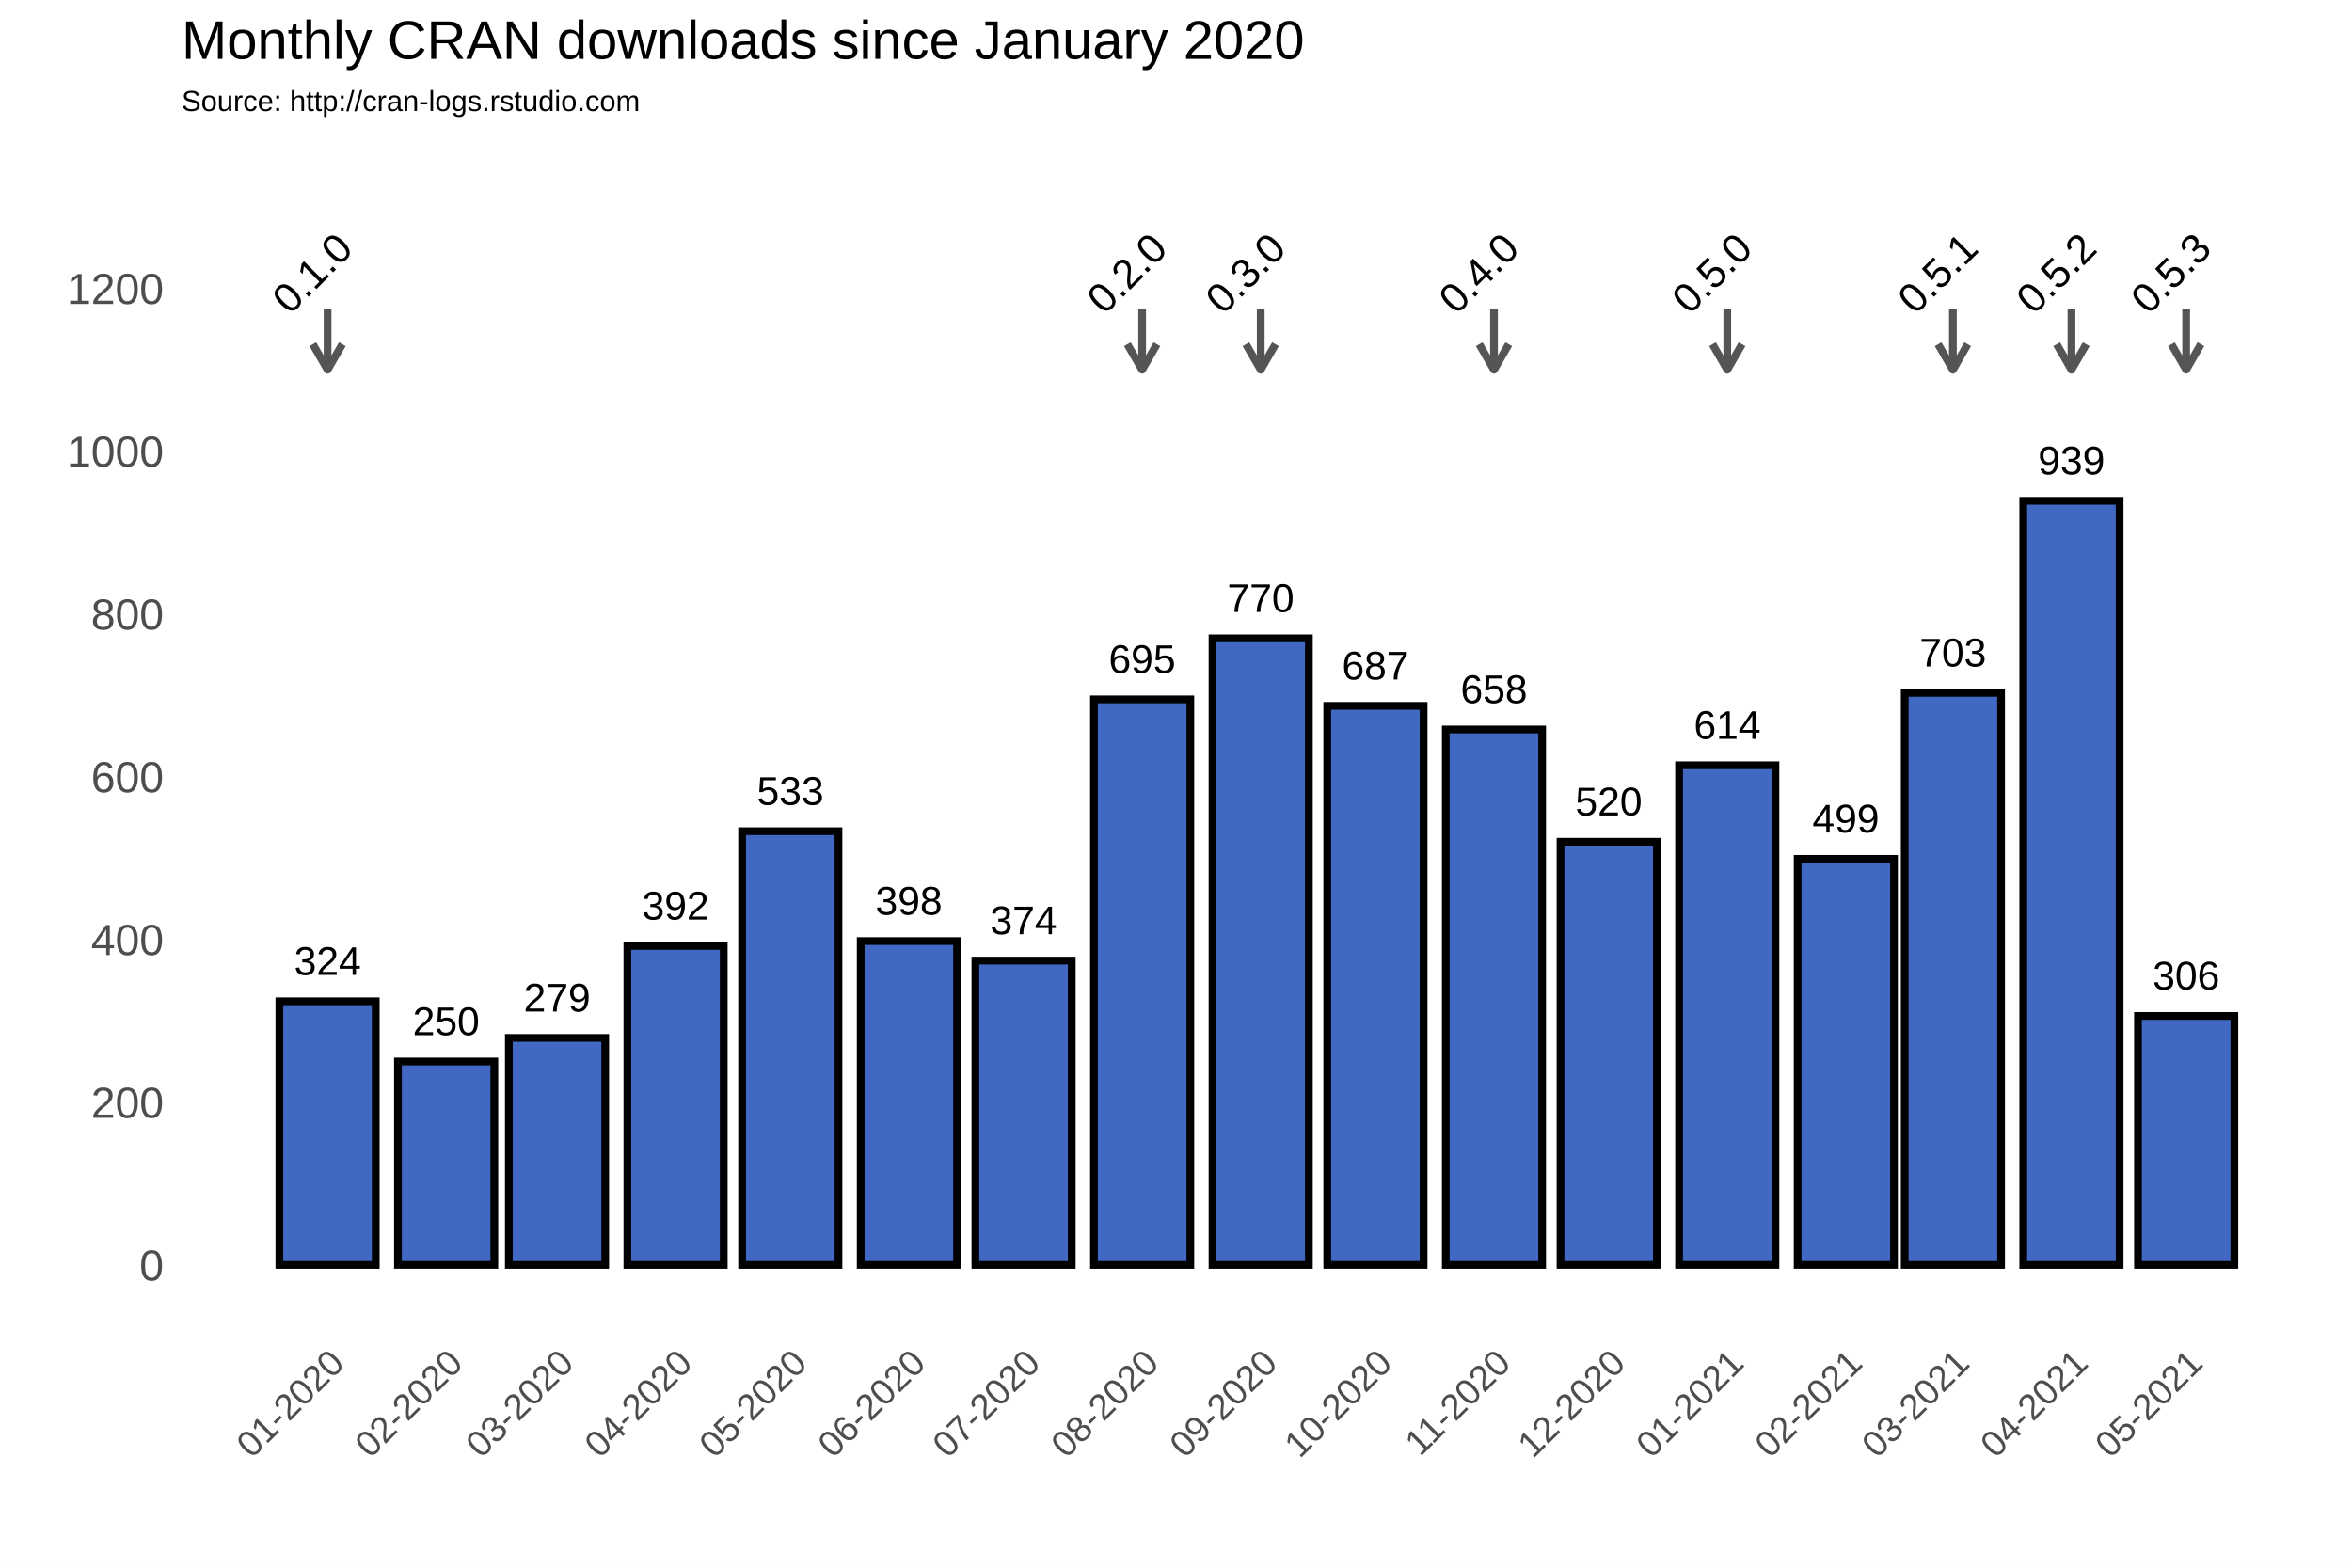
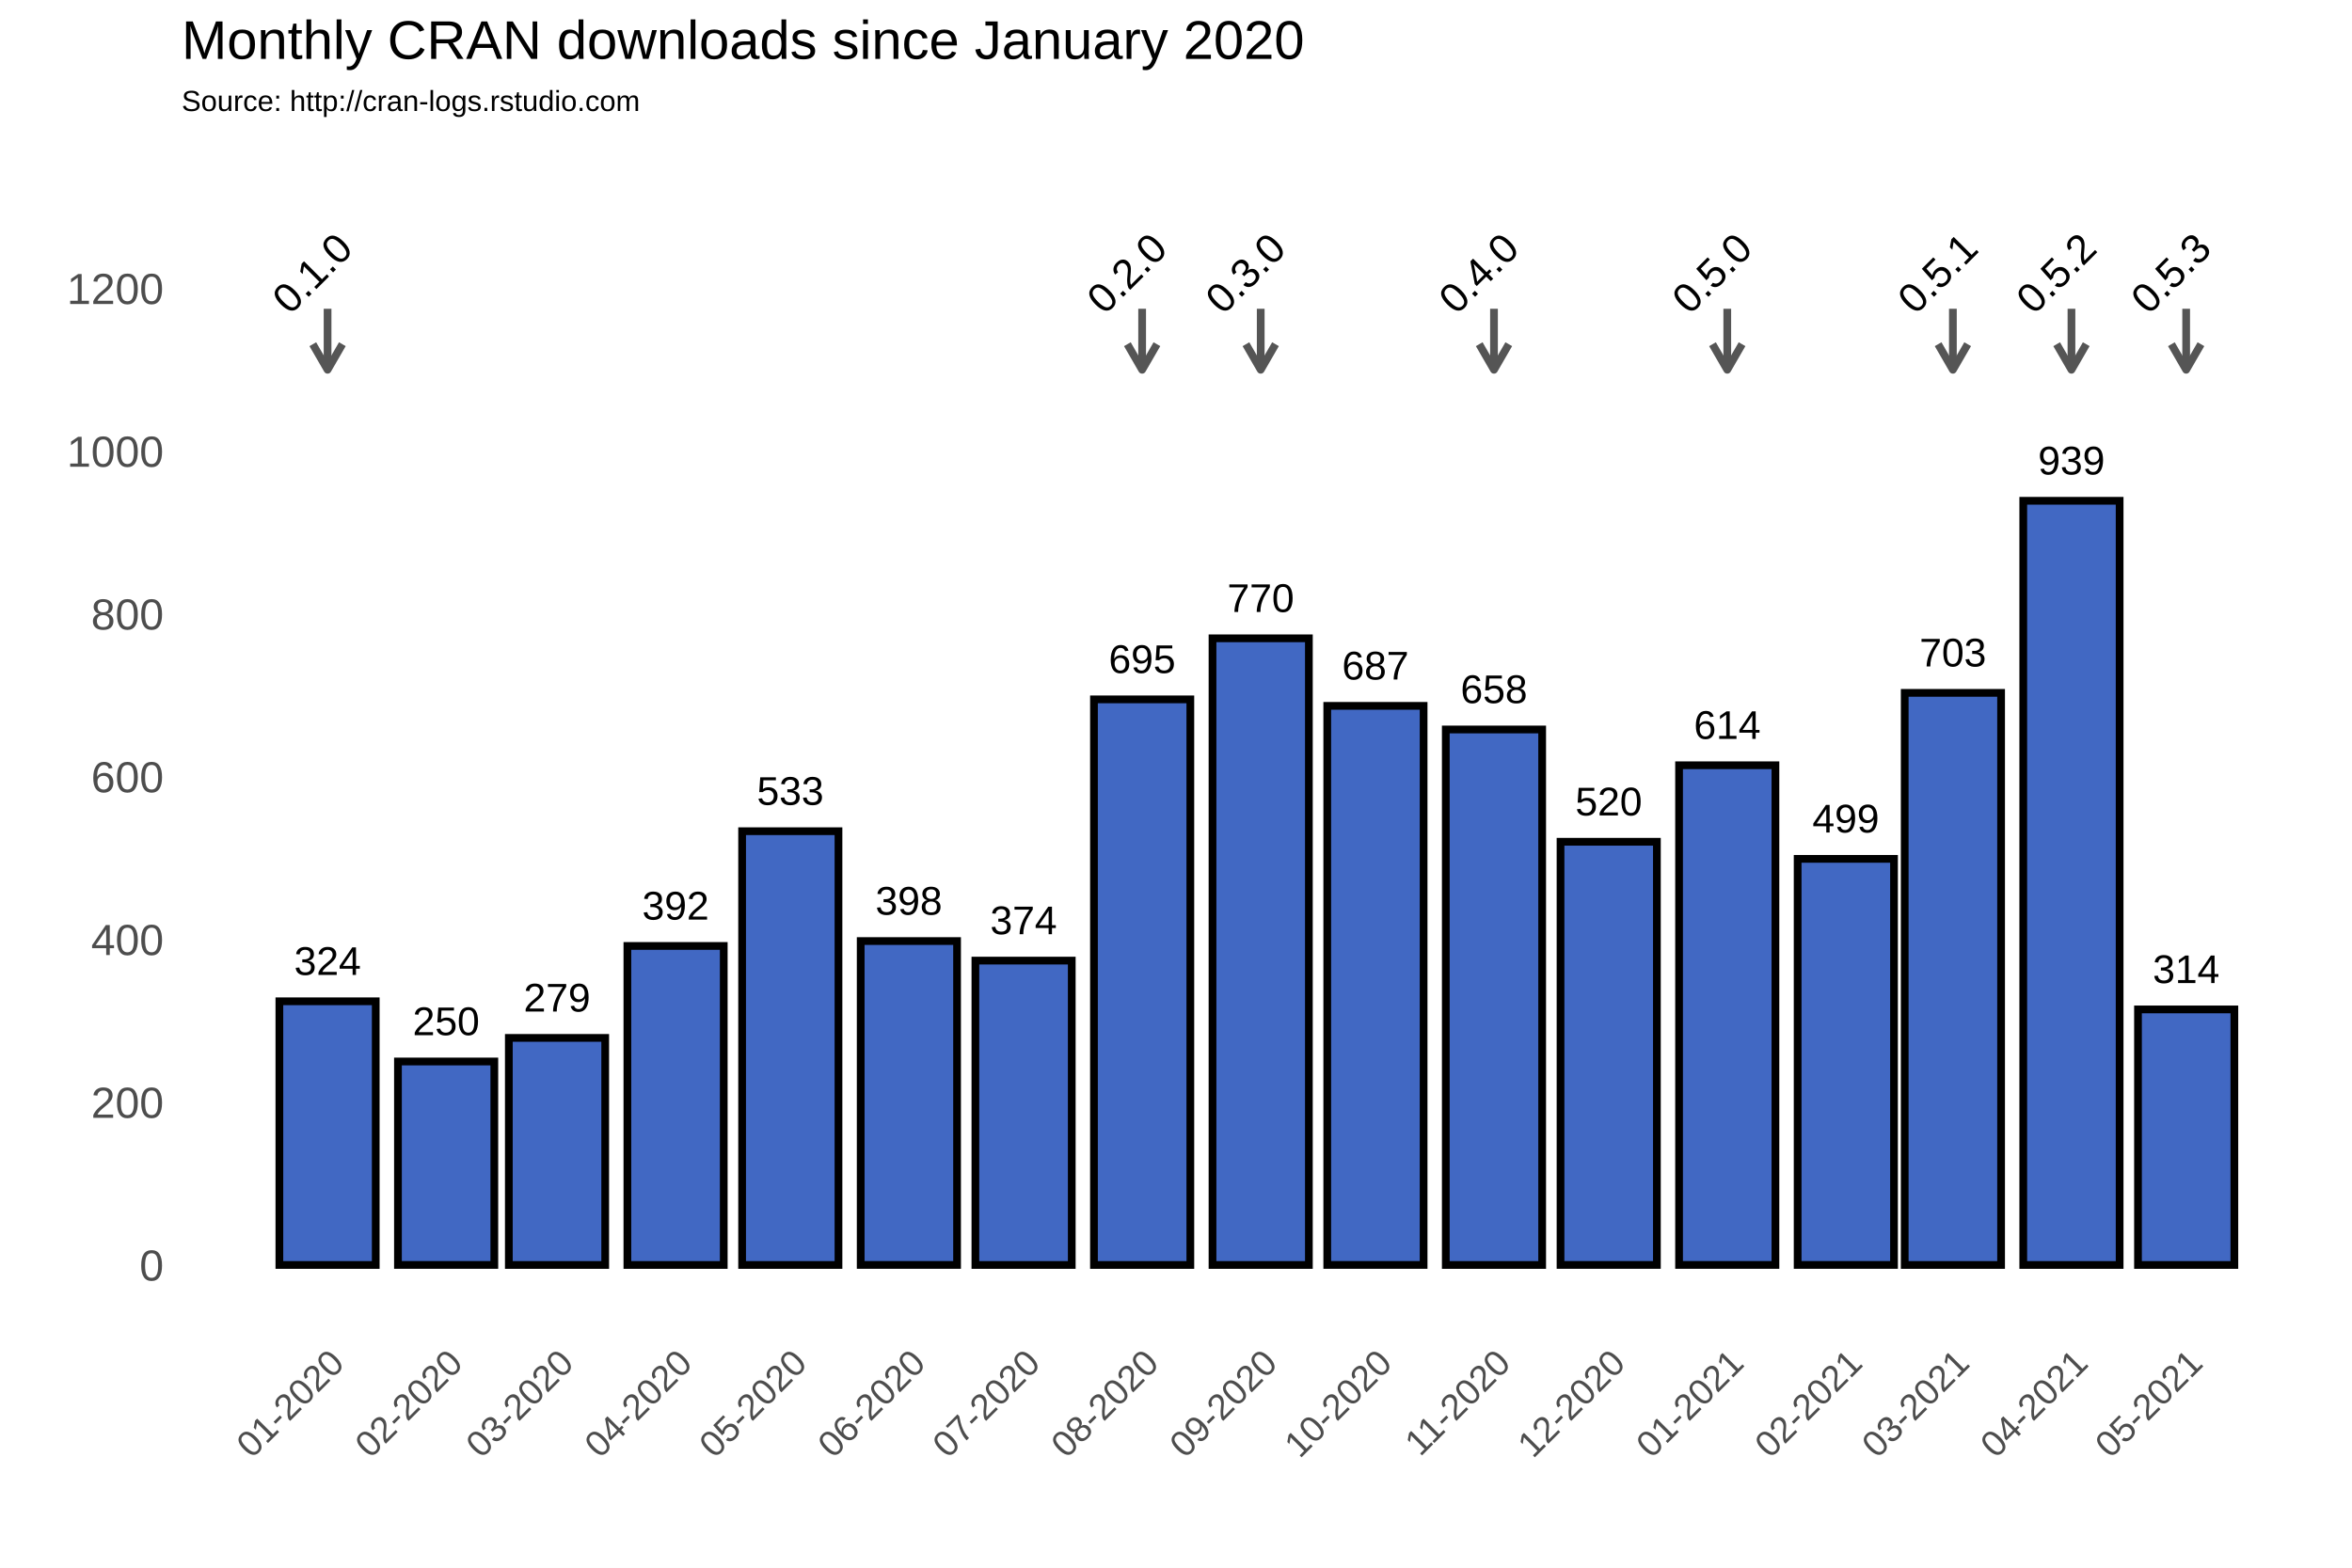
<svg xmlns="http://www.w3.org/2000/svg" class="svglite" width="648.00pt" height="432.00pt" viewBox="0 0 648.00 432.00">
  <defs>
    <style type="text/css">
    .svglite line, .svglite polyline, .svglite polygon, .svglite path, .svglite rect, .svglite circle {
      fill: none;
      stroke: #000000;
      stroke-linecap: round;
      stroke-linejoin: round;
      stroke-miterlimit: 10.00;
    }
  </style>
  </defs>
  <rect width="100%" height="100%" style="stroke: none; fill: #FFFFFF;" />
  <defs>
    <clipPath id="cpMC4wMHw2NDguMDB8MC4wMHw0MzIuMDA=">
      <rect x="0.00" y="0.00" width="648.00" height="432.00" />
    </clipPath>
  </defs>
  <g clip-path="url(#cpMC4wMHw2NDguMDB8MC4wMHw0MzIuMDA=)">
    <rect x="0.00" y="0.00" width="648.00" height="432.00" style="stroke-width: 1.07; stroke: #FFFFFF; fill: #FFFFFF;" />
  </g>
  <defs>
    <clipPath id="cpNTAuMDR8NjQyLjUyfDM3Ljc2fDM2My4zOA==">
      <rect x="50.04" y="37.76" width="592.48" height="325.62" />
    </clipPath>
  </defs>
  <g clip-path="url(#cpNTAuMDR8NjQyLjUyfDM3Ljc2fDM2My4zOA==)">
    <rect x="50.04" y="37.76" width="592.48" height="325.62" style="stroke-width: 1.07; stroke: none;" />
    <polyline points="50.04,326.15 642.52,326.15 " style="stroke-width: 0.53; stroke: #FFFFFF; stroke-linecap: butt;" />
    <polyline points="50.04,281.30 642.52,281.30 " style="stroke-width: 0.53; stroke: #FFFFFF; stroke-linecap: butt;" />
    <polyline points="50.04,236.45 642.52,236.45 " style="stroke-width: 0.53; stroke: #FFFFFF; stroke-linecap: butt;" />
    <polyline points="50.04,191.60 642.52,191.60 " style="stroke-width: 0.53; stroke: #FFFFFF; stroke-linecap: butt;" />
    <polyline points="50.04,146.75 642.52,146.75 " style="stroke-width: 0.53; stroke: #FFFFFF; stroke-linecap: butt;" />
    <polyline points="50.04,101.90 642.52,101.90 " style="stroke-width: 0.53; stroke: #FFFFFF; stroke-linecap: butt;" />
    <polyline points="50.04,57.04 642.52,57.04 " style="stroke-width: 0.53; stroke: #FFFFFF; stroke-linecap: butt;" />
    <polyline points="57.59,363.38 57.59,37.76 " style="stroke-width: 0.53; stroke: #FFFFFF; stroke-linecap: butt;" />
    <polyline points="73.92,363.38 73.92,37.76 " style="stroke-width: 0.53; stroke: #FFFFFF; stroke-linecap: butt;" />
    <polyline points="106.58,363.38 106.58,37.76 " style="stroke-width: 0.53; stroke: #FFFFFF; stroke-linecap: butt;" />
    <polyline points="138.19,363.38 138.19,37.76 " style="stroke-width: 0.53; stroke: #FFFFFF; stroke-linecap: butt;" />
    <polyline points="169.80,363.38 169.80,37.76 " style="stroke-width: 0.53; stroke: #FFFFFF; stroke-linecap: butt;" />
    <polyline points="201.93,363.38 201.93,37.76 " style="stroke-width: 0.53; stroke: #FFFFFF; stroke-linecap: butt;" />
    <polyline points="234.07,363.38 234.07,37.76 " style="stroke-width: 0.53; stroke: #FFFFFF; stroke-linecap: butt;" />
    <polyline points="266.21,363.38 266.21,37.76 " style="stroke-width: 0.53; stroke: #FFFFFF; stroke-linecap: butt;" />
    <polyline points="298.34,363.38 298.34,37.76 " style="stroke-width: 0.53; stroke: #FFFFFF; stroke-linecap: butt;" />
    <polyline points="331.00,363.38 331.00,37.76 " style="stroke-width: 0.53; stroke: #FFFFFF; stroke-linecap: butt;" />
    <polyline points="363.14,363.38 363.14,37.76 " style="stroke-width: 0.53; stroke: #FFFFFF; stroke-linecap: butt;" />
    <polyline points="395.28,363.38 395.28,37.76 " style="stroke-width: 0.53; stroke: #FFFFFF; stroke-linecap: butt;" />
    <polyline points="427.41,363.38 427.41,37.76 " style="stroke-width: 0.53; stroke: #FFFFFF; stroke-linecap: butt;" />
    <polyline points="459.55,363.38 459.55,37.76 " style="stroke-width: 0.53; stroke: #FFFFFF; stroke-linecap: butt;" />
    <polyline points="492.21,363.38 492.21,37.76 " style="stroke-width: 0.53; stroke: #FFFFFF; stroke-linecap: butt;" />
    <polyline points="523.29,363.38 523.29,37.76 " style="stroke-width: 0.53; stroke: #FFFFFF; stroke-linecap: butt;" />
    <polyline points="554.37,363.38 554.37,37.76 " style="stroke-width: 0.53; stroke: #FFFFFF; stroke-linecap: butt;" />
    <polyline points="586.51,363.38 586.51,37.76 " style="stroke-width: 0.53; stroke: #FFFFFF; stroke-linecap: butt;" />
    <polyline points="618.65,363.38 618.65,37.76 " style="stroke-width: 0.53; stroke: #FFFFFF; stroke-linecap: butt;" />
    <polyline points="634.98,363.38 634.98,37.76 " style="stroke-width: 0.53; stroke: #FFFFFF; stroke-linecap: butt;" />
    <polyline points="50.04,348.58 642.52,348.58 " style="stroke-width: 1.07; stroke: #FFFFFF; stroke-linecap: butt;" />
    <polyline points="50.04,303.73 642.52,303.73 " style="stroke-width: 1.07; stroke: #FFFFFF; stroke-linecap: butt;" />
    <polyline points="50.04,258.88 642.52,258.88 " style="stroke-width: 1.07; stroke: #FFFFFF; stroke-linecap: butt;" />
    <polyline points="50.04,214.02 642.52,214.02 " style="stroke-width: 1.07; stroke: #FFFFFF; stroke-linecap: butt;" />
    <polyline points="50.04,169.17 642.52,169.17 " style="stroke-width: 1.07; stroke: #FFFFFF; stroke-linecap: butt;" />
    <polyline points="50.04,124.32 642.52,124.32 " style="stroke-width: 1.07; stroke: #FFFFFF; stroke-linecap: butt;" />
    <polyline points="50.04,79.47 642.52,79.47 " style="stroke-width: 1.07; stroke: #FFFFFF; stroke-linecap: butt;" />
    <polyline points="90.25,363.38 90.25,37.76 " style="stroke-width: 1.07; stroke: #FFFFFF; stroke-linecap: butt;" />
    <polyline points="122.91,363.38 122.91,37.76 " style="stroke-width: 1.07; stroke: #FFFFFF; stroke-linecap: butt;" />
    <polyline points="153.47,363.38 153.47,37.76 " style="stroke-width: 1.07; stroke: #FFFFFF; stroke-linecap: butt;" />
    <polyline points="186.13,363.38 186.13,37.76 " style="stroke-width: 1.07; stroke: #FFFFFF; stroke-linecap: butt;" />
    <polyline points="217.74,363.38 217.74,37.76 " style="stroke-width: 1.07; stroke: #FFFFFF; stroke-linecap: butt;" />
    <polyline points="250.40,363.38 250.40,37.76 " style="stroke-width: 1.07; stroke: #FFFFFF; stroke-linecap: butt;" />
    <polyline points="282.01,363.38 282.01,37.76 " style="stroke-width: 1.07; stroke: #FFFFFF; stroke-linecap: butt;" />
    <polyline points="314.67,363.38 314.67,37.76 " style="stroke-width: 1.07; stroke: #FFFFFF; stroke-linecap: butt;" />
    <polyline points="347.34,363.38 347.34,37.76 " style="stroke-width: 1.07; stroke: #FFFFFF; stroke-linecap: butt;" />
    <polyline points="378.94,363.38 378.94,37.76 " style="stroke-width: 1.07; stroke: #FFFFFF; stroke-linecap: butt;" />
    <polyline points="411.61,363.38 411.61,37.76 " style="stroke-width: 1.07; stroke: #FFFFFF; stroke-linecap: butt;" />
    <polyline points="443.22,363.38 443.22,37.76 " style="stroke-width: 1.07; stroke: #FFFFFF; stroke-linecap: butt;" />
    <polyline points="475.88,363.38 475.88,37.76 " style="stroke-width: 1.07; stroke: #FFFFFF; stroke-linecap: butt;" />
    <polyline points="508.54,363.38 508.54,37.76 " style="stroke-width: 1.07; stroke: #FFFFFF; stroke-linecap: butt;" />
    <polyline points="538.04,363.38 538.04,37.76 " style="stroke-width: 1.07; stroke: #FFFFFF; stroke-linecap: butt;" />
    <polyline points="570.71,363.38 570.71,37.76 " style="stroke-width: 1.07; stroke: #FFFFFF; stroke-linecap: butt;" />
    <polyline points="602.31,363.38 602.31,37.76 " style="stroke-width: 1.07; stroke: #FFFFFF; stroke-linecap: butt;" />
    <rect x="76.97" y="275.92" width="26.55" height="72.66" style="stroke-width: 2.13; stroke-linecap: square; stroke-linejoin: miter; fill: #4168C3;" />
    <rect x="109.64" y="292.51" width="26.55" height="56.06" style="stroke-width: 2.13; stroke-linecap: square; stroke-linejoin: miter; fill: #4168C3;" />
    <rect x="140.19" y="286.01" width="26.55" height="62.57" style="stroke-width: 2.13; stroke-linecap: square; stroke-linejoin: miter; fill: #4168C3;" />
    <rect x="172.85" y="260.67" width="26.55" height="87.91" style="stroke-width: 2.13; stroke-linecap: square; stroke-linejoin: miter; fill: #4168C3;" />
    <rect x="204.46" y="229.05" width="26.55" height="119.53" style="stroke-width: 2.13; stroke-linecap: square; stroke-linejoin: miter; fill: #4168C3;" />
    <rect x="237.13" y="259.32" width="26.55" height="89.25" style="stroke-width: 2.13; stroke-linecap: square; stroke-linejoin: miter; fill: #4168C3;" />
    <rect x="268.73" y="264.71" width="26.55" height="83.87" style="stroke-width: 2.13; stroke-linecap: square; stroke-linejoin: miter; fill: #4168C3;" />
    <rect x="301.40" y="192.72" width="26.55" height="155.86" style="stroke-width: 2.13; stroke-linecap: square; stroke-linejoin: miter; fill: #4168C3;" />
    <rect x="334.06" y="175.90" width="26.55" height="172.68" style="stroke-width: 2.13; stroke-linecap: square; stroke-linejoin: miter; fill: #4168C3;" />
    <rect x="365.67" y="194.51" width="26.55" height="154.06" style="stroke-width: 2.13; stroke-linecap: square; stroke-linejoin: miter; fill: #4168C3;" />
    <rect x="398.33" y="201.02" width="26.55" height="147.56" style="stroke-width: 2.13; stroke-linecap: square; stroke-linejoin: miter; fill: #4168C3;" />
    <rect x="429.94" y="231.96" width="26.55" height="116.61" style="stroke-width: 2.13; stroke-linecap: square; stroke-linejoin: miter; fill: #4168C3;" />
    <rect x="462.60" y="210.88" width="26.55" height="137.69" style="stroke-width: 2.13; stroke-linecap: square; stroke-linejoin: miter; fill: #4168C3;" />
    <rect x="495.27" y="236.67" width="26.55" height="111.90" style="stroke-width: 2.13; stroke-linecap: square; stroke-linejoin: miter; fill: #4168C3;" />
    <rect x="524.77" y="190.93" width="26.55" height="157.65" style="stroke-width: 2.13; stroke-linecap: square; stroke-linejoin: miter; fill: #4168C3;" />
    <rect x="557.43" y="138.00" width="26.55" height="210.58" style="stroke-width: 2.13; stroke-linecap: square; stroke-linejoin: miter; fill: #4168C3;" />
-     <rect x="589.04" y="279.96" width="26.55" height="68.62" style="stroke-width: 2.13; stroke-linecap: square; stroke-linejoin: miter; fill: #4168C3;" />
+     <rect x="589.04" y="278.16" width="26.55" height="70.42" style="stroke-width: 2.13; stroke-linecap: square; stroke-linejoin: miter; fill: #4168C3;" />
    <text x="90.25" y="268.66" text-anchor="middle" style="font-size: 11.04px; font-family: Arial;" textLength="18.40px" lengthAdjust="spacingAndGlyphs">324</text>
    <text x="122.91" y="285.25" text-anchor="middle" style="font-size: 11.04px; font-family: Arial;" textLength="18.40px" lengthAdjust="spacingAndGlyphs">250</text>
    <text x="153.47" y="278.75" text-anchor="middle" style="font-size: 11.04px; font-family: Arial;" textLength="18.40px" lengthAdjust="spacingAndGlyphs">279</text>
    <text x="186.13" y="253.41" text-anchor="middle" style="font-size: 11.04px; font-family: Arial;" textLength="18.40px" lengthAdjust="spacingAndGlyphs">392</text>
    <text x="217.74" y="221.79" text-anchor="middle" style="font-size: 11.04px; font-family: Arial;" textLength="18.40px" lengthAdjust="spacingAndGlyphs">533</text>
    <text x="250.40" y="252.06" text-anchor="middle" style="font-size: 11.04px; font-family: Arial;" textLength="18.40px" lengthAdjust="spacingAndGlyphs">398</text>
    <text x="282.01" y="257.44" text-anchor="middle" style="font-size: 11.04px; font-family: Arial;" textLength="18.40px" lengthAdjust="spacingAndGlyphs">374</text>
    <text x="314.67" y="185.46" text-anchor="middle" style="font-size: 11.04px; font-family: Arial;" textLength="18.40px" lengthAdjust="spacingAndGlyphs">695</text>
    <text x="347.34" y="168.64" text-anchor="middle" style="font-size: 11.04px; font-family: Arial;" textLength="18.40px" lengthAdjust="spacingAndGlyphs">770</text>
    <text x="378.94" y="187.25" text-anchor="middle" style="font-size: 11.04px; font-family: Arial;" textLength="18.40px" lengthAdjust="spacingAndGlyphs">687</text>
    <text x="411.61" y="193.75" text-anchor="middle" style="font-size: 11.04px; font-family: Arial;" textLength="18.40px" lengthAdjust="spacingAndGlyphs">658</text>
    <text x="443.22" y="224.70" text-anchor="middle" style="font-size: 11.04px; font-family: Arial;" textLength="18.40px" lengthAdjust="spacingAndGlyphs">520</text>
    <text x="475.88" y="203.62" text-anchor="middle" style="font-size: 11.04px; font-family: Arial;" textLength="18.40px" lengthAdjust="spacingAndGlyphs">614</text>
    <text x="508.54" y="229.41" text-anchor="middle" style="font-size: 11.04px; font-family: Arial;" textLength="18.40px" lengthAdjust="spacingAndGlyphs">499</text>
    <text x="538.04" y="183.66" text-anchor="middle" style="font-size: 11.04px; font-family: Arial;" textLength="18.40px" lengthAdjust="spacingAndGlyphs">703</text>
    <text x="570.71" y="130.74" text-anchor="middle" style="font-size: 11.04px; font-family: Arial;" textLength="18.40px" lengthAdjust="spacingAndGlyphs">939</text>
-     <text x="602.31" y="272.69" text-anchor="middle" style="font-size: 11.04px; font-family: Arial;" textLength="18.40px" lengthAdjust="spacingAndGlyphs">306</text>
+     <text x="602.31" y="270.90" text-anchor="middle" style="font-size: 11.04px; font-family: Arial;" textLength="18.40px" lengthAdjust="spacingAndGlyphs">314</text>
    <line x1="90.25" y1="85.08" x2="90.25" y2="101.90" style="stroke-width: 2.13; stroke: #555555; stroke-linecap: butt;" />
    <polyline points="86.18,94.85 90.25,101.90 94.32,94.85 " style="stroke-width: 2.13; stroke: #555555; stroke-linecap: butt;" />
    <line x1="314.67" y1="85.08" x2="314.67" y2="101.90" style="stroke-width: 2.13; stroke: #555555; stroke-linecap: butt;" />
    <polyline points="310.60,94.85 314.67,101.90 318.74,94.85 " style="stroke-width: 2.13; stroke: #555555; stroke-linecap: butt;" />
    <line x1="347.34" y1="85.08" x2="347.34" y2="101.90" style="stroke-width: 2.13; stroke: #555555; stroke-linecap: butt;" />
    <polyline points="343.27,94.85 347.34,101.90 351.41,94.85 " style="stroke-width: 2.13; stroke: #555555; stroke-linecap: butt;" />
    <line x1="411.61" y1="85.08" x2="411.61" y2="101.90" style="stroke-width: 2.13; stroke: #555555; stroke-linecap: butt;" />
    <polyline points="407.54,94.85 411.61,101.90 415.68,94.85 " style="stroke-width: 2.13; stroke: #555555; stroke-linecap: butt;" />
    <line x1="475.88" y1="85.08" x2="475.88" y2="101.90" style="stroke-width: 2.13; stroke: #555555; stroke-linecap: butt;" />
    <polyline points="471.81,94.85 475.88,101.90 479.95,94.85 " style="stroke-width: 2.13; stroke: #555555; stroke-linecap: butt;" />
    <line x1="538.04" y1="85.08" x2="538.04" y2="101.90" style="stroke-width: 2.13; stroke: #555555; stroke-linecap: butt;" />
    <polyline points="533.97,94.85 538.04,101.90 542.11,94.85 " style="stroke-width: 2.13; stroke: #555555; stroke-linecap: butt;" />
    <line x1="570.71" y1="85.08" x2="570.71" y2="101.90" style="stroke-width: 2.13; stroke: #555555; stroke-linecap: butt;" />
    <polyline points="566.63,94.85 570.71,101.90 574.78,94.85 " style="stroke-width: 2.13; stroke: #555555; stroke-linecap: butt;" />
    <line x1="602.31" y1="85.08" x2="602.31" y2="101.90" style="stroke-width: 2.13; stroke: #555555; stroke-linecap: butt;" />
    <polyline points="598.24,94.85 602.31,101.90 606.38,94.85 " style="stroke-width: 2.13; stroke: #555555; stroke-linecap: butt;" />
    <text transform="translate(88.81,78.03) rotate(-45)" text-anchor="middle" style="font-size: 11.38px; font-family: Arial;" textLength="25.31px" lengthAdjust="spacingAndGlyphs">0.1.0</text>
    <text transform="translate(313.23,78.03) rotate(-45)" text-anchor="middle" style="font-size: 11.38px; font-family: Arial;" textLength="25.31px" lengthAdjust="spacingAndGlyphs">0.2.0</text>
    <text transform="translate(345.90,78.03) rotate(-45)" text-anchor="middle" style="font-size: 11.38px; font-family: Arial;" textLength="25.31px" lengthAdjust="spacingAndGlyphs">0.3.0</text>
    <text transform="translate(410.17,78.03) rotate(-45)" text-anchor="middle" style="font-size: 11.38px; font-family: Arial;" textLength="25.31px" lengthAdjust="spacingAndGlyphs">0.4.0</text>
    <text transform="translate(474.44,78.03) rotate(-45)" text-anchor="middle" style="font-size: 11.38px; font-family: Arial;" textLength="25.31px" lengthAdjust="spacingAndGlyphs">0.5.0</text>
    <text transform="translate(536.60,78.03) rotate(-45)" text-anchor="middle" style="font-size: 11.38px; font-family: Arial;" textLength="25.31px" lengthAdjust="spacingAndGlyphs">0.5.1</text>
    <text transform="translate(569.27,78.03) rotate(-45)" text-anchor="middle" style="font-size: 11.38px; font-family: Arial;" textLength="25.31px" lengthAdjust="spacingAndGlyphs">0.5.2</text>
    <text transform="translate(600.87,78.03) rotate(-45)" text-anchor="middle" style="font-size: 11.38px; font-family: Arial;" textLength="25.31px" lengthAdjust="spacingAndGlyphs">0.5.3</text>
  </g>
  <g clip-path="url(#cpMC4wMHw2NDguMDB8MC4wMHw0MzIuMDA=)">
    <text x="45.11" y="352.88" text-anchor="end" style="font-size: 12.00px; fill: #4D4D4D; font-family: Arial;" textLength="6.67px" lengthAdjust="spacingAndGlyphs">0</text>
    <text x="45.11" y="308.03" text-anchor="end" style="font-size: 12.00px; fill: #4D4D4D; font-family: Arial;" textLength="20.02px" lengthAdjust="spacingAndGlyphs">200</text>
    <text x="45.11" y="263.17" text-anchor="end" style="font-size: 12.00px; fill: #4D4D4D; font-family: Arial;" textLength="20.02px" lengthAdjust="spacingAndGlyphs">400</text>
    <text x="45.11" y="218.32" text-anchor="end" style="font-size: 12.00px; fill: #4D4D4D; font-family: Arial;" textLength="20.02px" lengthAdjust="spacingAndGlyphs">600</text>
    <text x="45.11" y="173.47" text-anchor="end" style="font-size: 12.00px; fill: #4D4D4D; font-family: Arial;" textLength="20.02px" lengthAdjust="spacingAndGlyphs">800</text>
    <text x="45.11" y="128.62" text-anchor="end" style="font-size: 12.00px; fill: #4D4D4D; font-family: Arial;" textLength="26.70px" lengthAdjust="spacingAndGlyphs">1000</text>
    <text x="45.11" y="83.77" text-anchor="end" style="font-size: 12.00px; fill: #4D4D4D; font-family: Arial;" textLength="26.70px" lengthAdjust="spacingAndGlyphs">1200</text>
    <text transform="translate(95.32,376.17) rotate(-45)" text-anchor="end" style="font-size: 10.00px; fill: #4D4D4D; font-family: Arial;" textLength="36.73px" lengthAdjust="spacingAndGlyphs">01-2020</text>
    <text transform="translate(127.98,376.17) rotate(-45)" text-anchor="end" style="font-size: 10.00px; fill: #4D4D4D; font-family: Arial;" textLength="36.73px" lengthAdjust="spacingAndGlyphs">02-2020</text>
    <text transform="translate(158.53,376.17) rotate(-45)" text-anchor="end" style="font-size: 10.00px; fill: #4D4D4D; font-family: Arial;" textLength="36.73px" lengthAdjust="spacingAndGlyphs">03-2020</text>
    <text transform="translate(191.20,376.17) rotate(-45)" text-anchor="end" style="font-size: 10.00px; fill: #4D4D4D; font-family: Arial;" textLength="36.73px" lengthAdjust="spacingAndGlyphs">04-2020</text>
    <text transform="translate(222.80,376.17) rotate(-45)" text-anchor="end" style="font-size: 10.00px; fill: #4D4D4D; font-family: Arial;" textLength="36.73px" lengthAdjust="spacingAndGlyphs">05-2020</text>
    <text transform="translate(255.47,376.17) rotate(-45)" text-anchor="end" style="font-size: 10.00px; fill: #4D4D4D; font-family: Arial;" textLength="36.73px" lengthAdjust="spacingAndGlyphs">06-2020</text>
    <text transform="translate(287.08,376.17) rotate(-45)" text-anchor="end" style="font-size: 10.00px; fill: #4D4D4D; font-family: Arial;" textLength="36.73px" lengthAdjust="spacingAndGlyphs">07-2020</text>
    <text transform="translate(319.74,376.17) rotate(-45)" text-anchor="end" style="font-size: 10.00px; fill: #4D4D4D; font-family: Arial;" textLength="36.73px" lengthAdjust="spacingAndGlyphs">08-2020</text>
    <text transform="translate(352.40,376.17) rotate(-45)" text-anchor="end" style="font-size: 10.00px; fill: #4D4D4D; font-family: Arial;" textLength="36.73px" lengthAdjust="spacingAndGlyphs">09-2020</text>
    <text transform="translate(384.01,376.17) rotate(-45)" text-anchor="end" style="font-size: 10.00px; fill: #4D4D4D; font-family: Arial;" textLength="36.73px" lengthAdjust="spacingAndGlyphs">10-2020</text>
    <text transform="translate(416.67,376.17) rotate(-45)" text-anchor="end" style="font-size: 10.00px; fill: #4D4D4D; font-family: Arial;" textLength="35.99px" lengthAdjust="spacingAndGlyphs">11-2020</text>
    <text transform="translate(448.28,376.17) rotate(-45)" text-anchor="end" style="font-size: 10.00px; fill: #4D4D4D; font-family: Arial;" textLength="36.73px" lengthAdjust="spacingAndGlyphs">12-2020</text>
    <text transform="translate(480.94,376.17) rotate(-45)" text-anchor="end" style="font-size: 10.00px; fill: #4D4D4D; font-family: Arial;" textLength="36.73px" lengthAdjust="spacingAndGlyphs">01-2021</text>
    <text transform="translate(513.61,376.17) rotate(-45)" text-anchor="end" style="font-size: 10.00px; fill: #4D4D4D; font-family: Arial;" textLength="36.73px" lengthAdjust="spacingAndGlyphs">02-2021</text>
    <text transform="translate(543.11,376.17) rotate(-45)" text-anchor="end" style="font-size: 10.00px; fill: #4D4D4D; font-family: Arial;" textLength="36.73px" lengthAdjust="spacingAndGlyphs">03-2021</text>
    <text transform="translate(575.77,376.17) rotate(-45)" text-anchor="end" style="font-size: 10.00px; fill: #4D4D4D; font-family: Arial;" textLength="36.73px" lengthAdjust="spacingAndGlyphs">04-2021</text>
    <text transform="translate(607.38,376.17) rotate(-45)" text-anchor="end" style="font-size: 10.00px; fill: #4D4D4D; font-family: Arial;" textLength="36.73px" lengthAdjust="spacingAndGlyphs">05-2021</text>
    <text x="50.04" y="30.59" style="font-size: 8.00px; font-family: Arial;" textLength="126.32px" lengthAdjust="spacingAndGlyphs">Source: http://cran-logs.rstudio.com</text>
    <text x="50.04" y="16.22" style="font-size: 15.00px; font-family: Arial;" textLength="309.25px" lengthAdjust="spacingAndGlyphs">Monthly CRAN downloads since January 2020</text>
  </g>
</svg>
